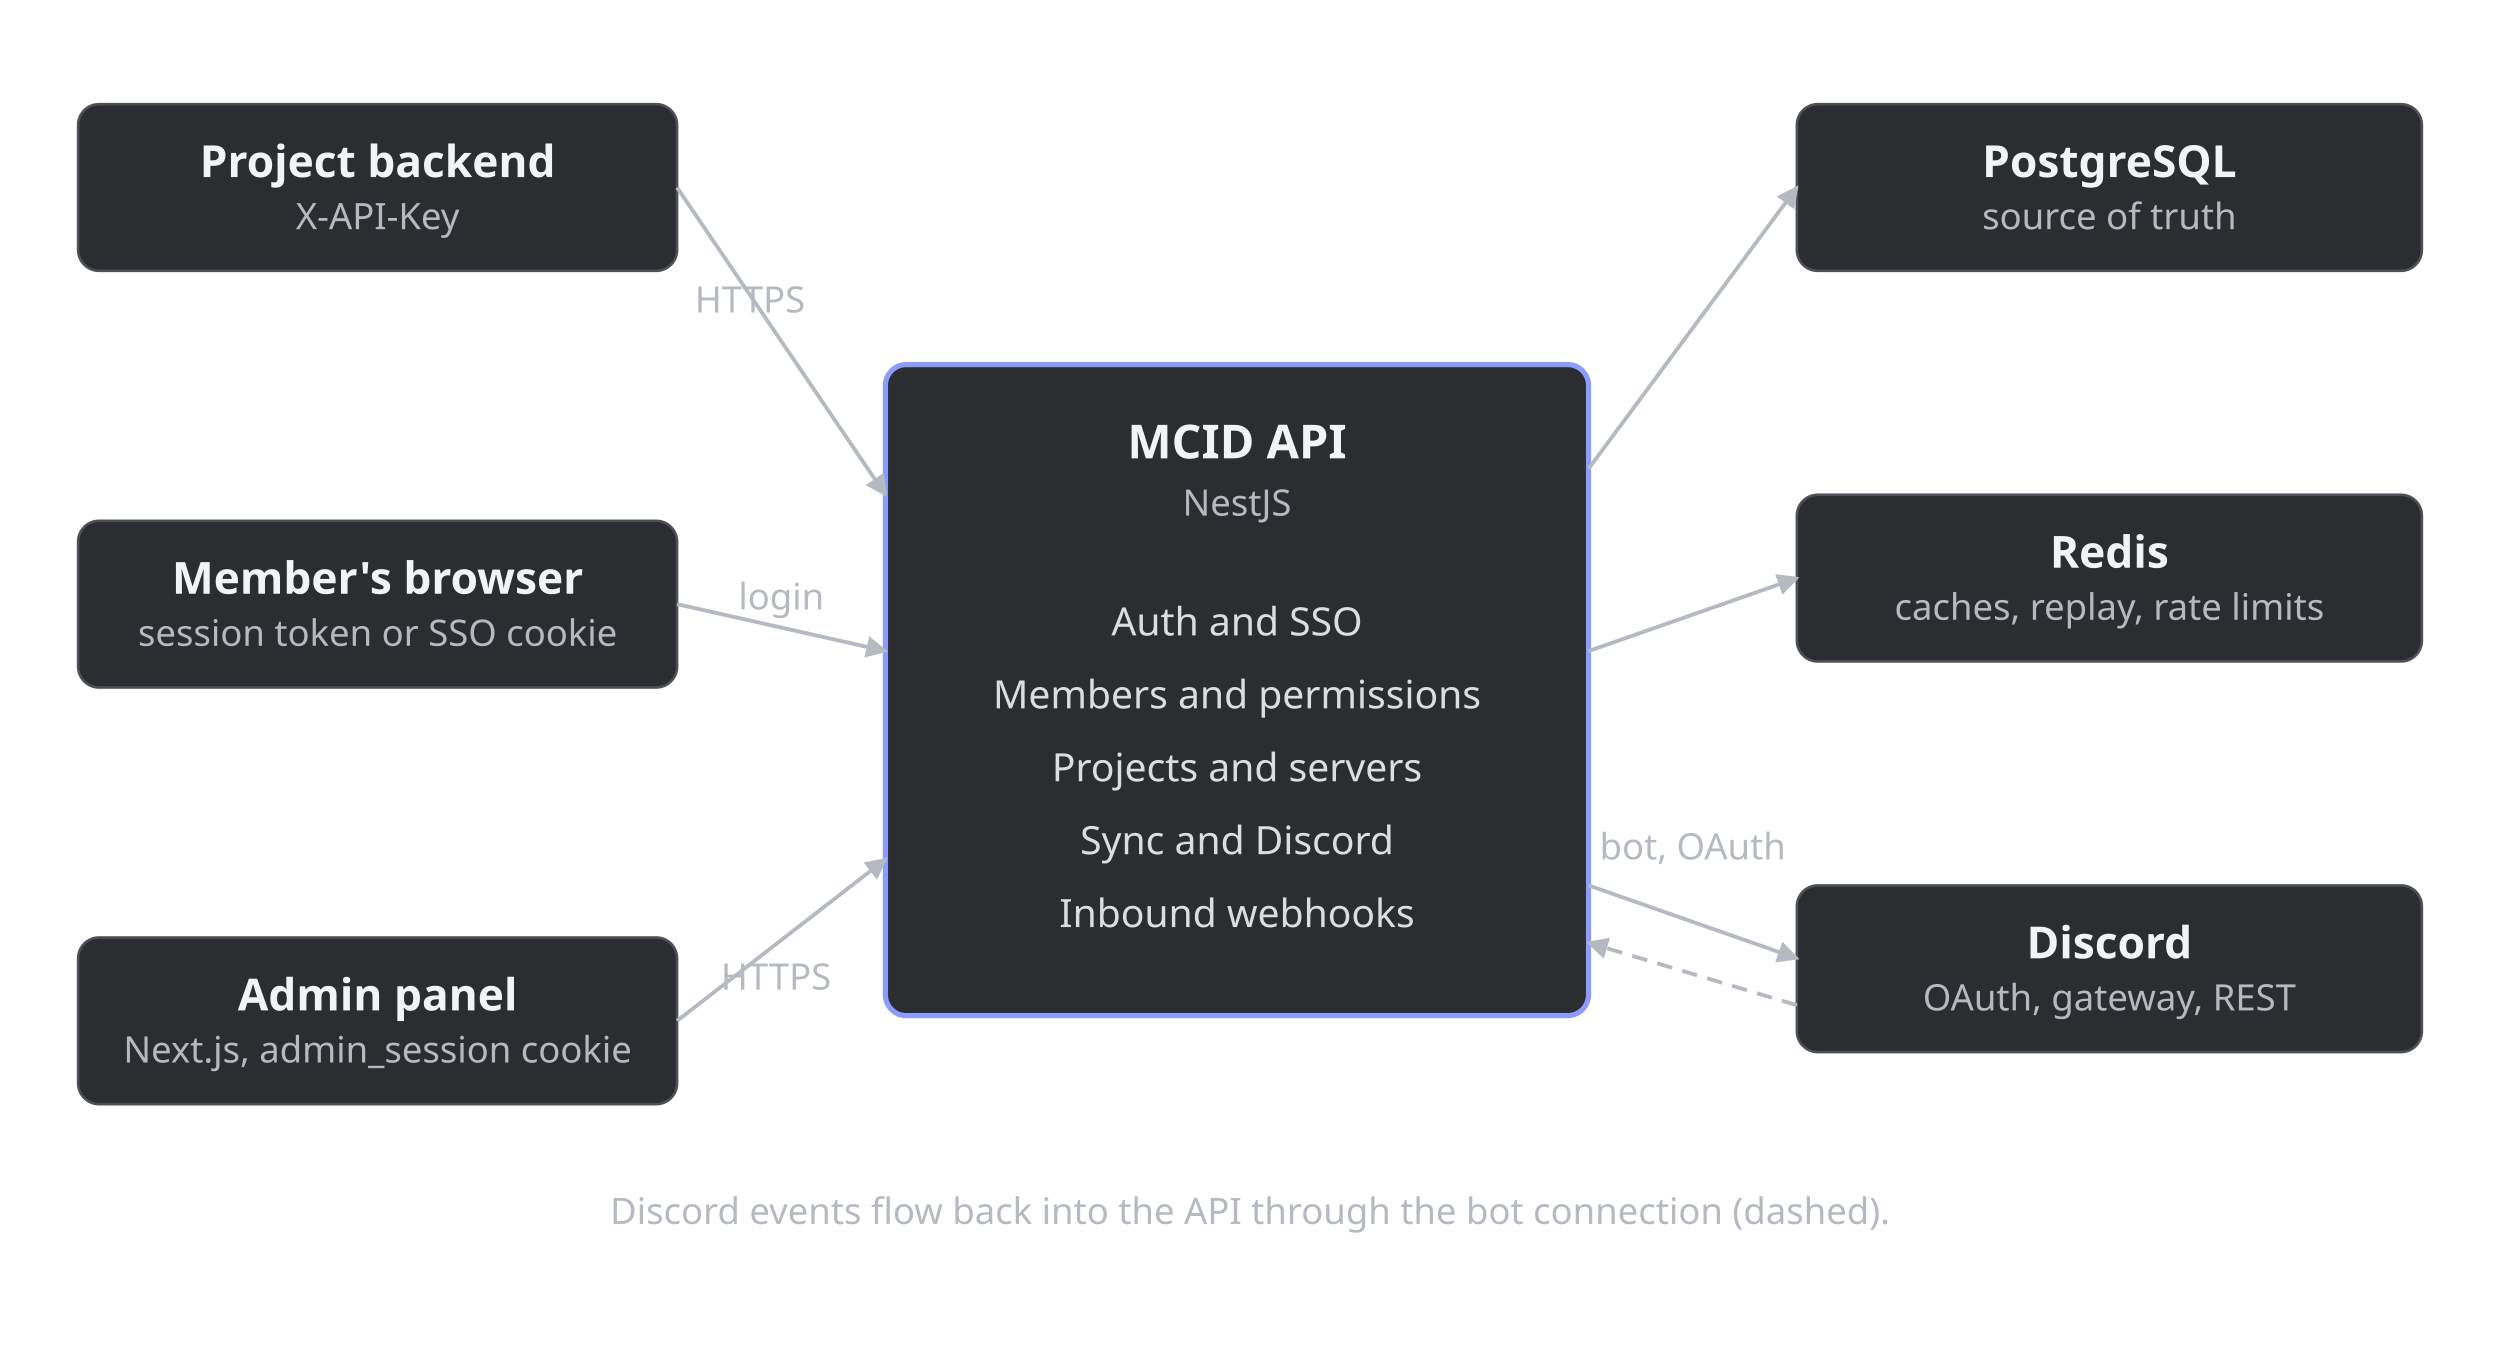
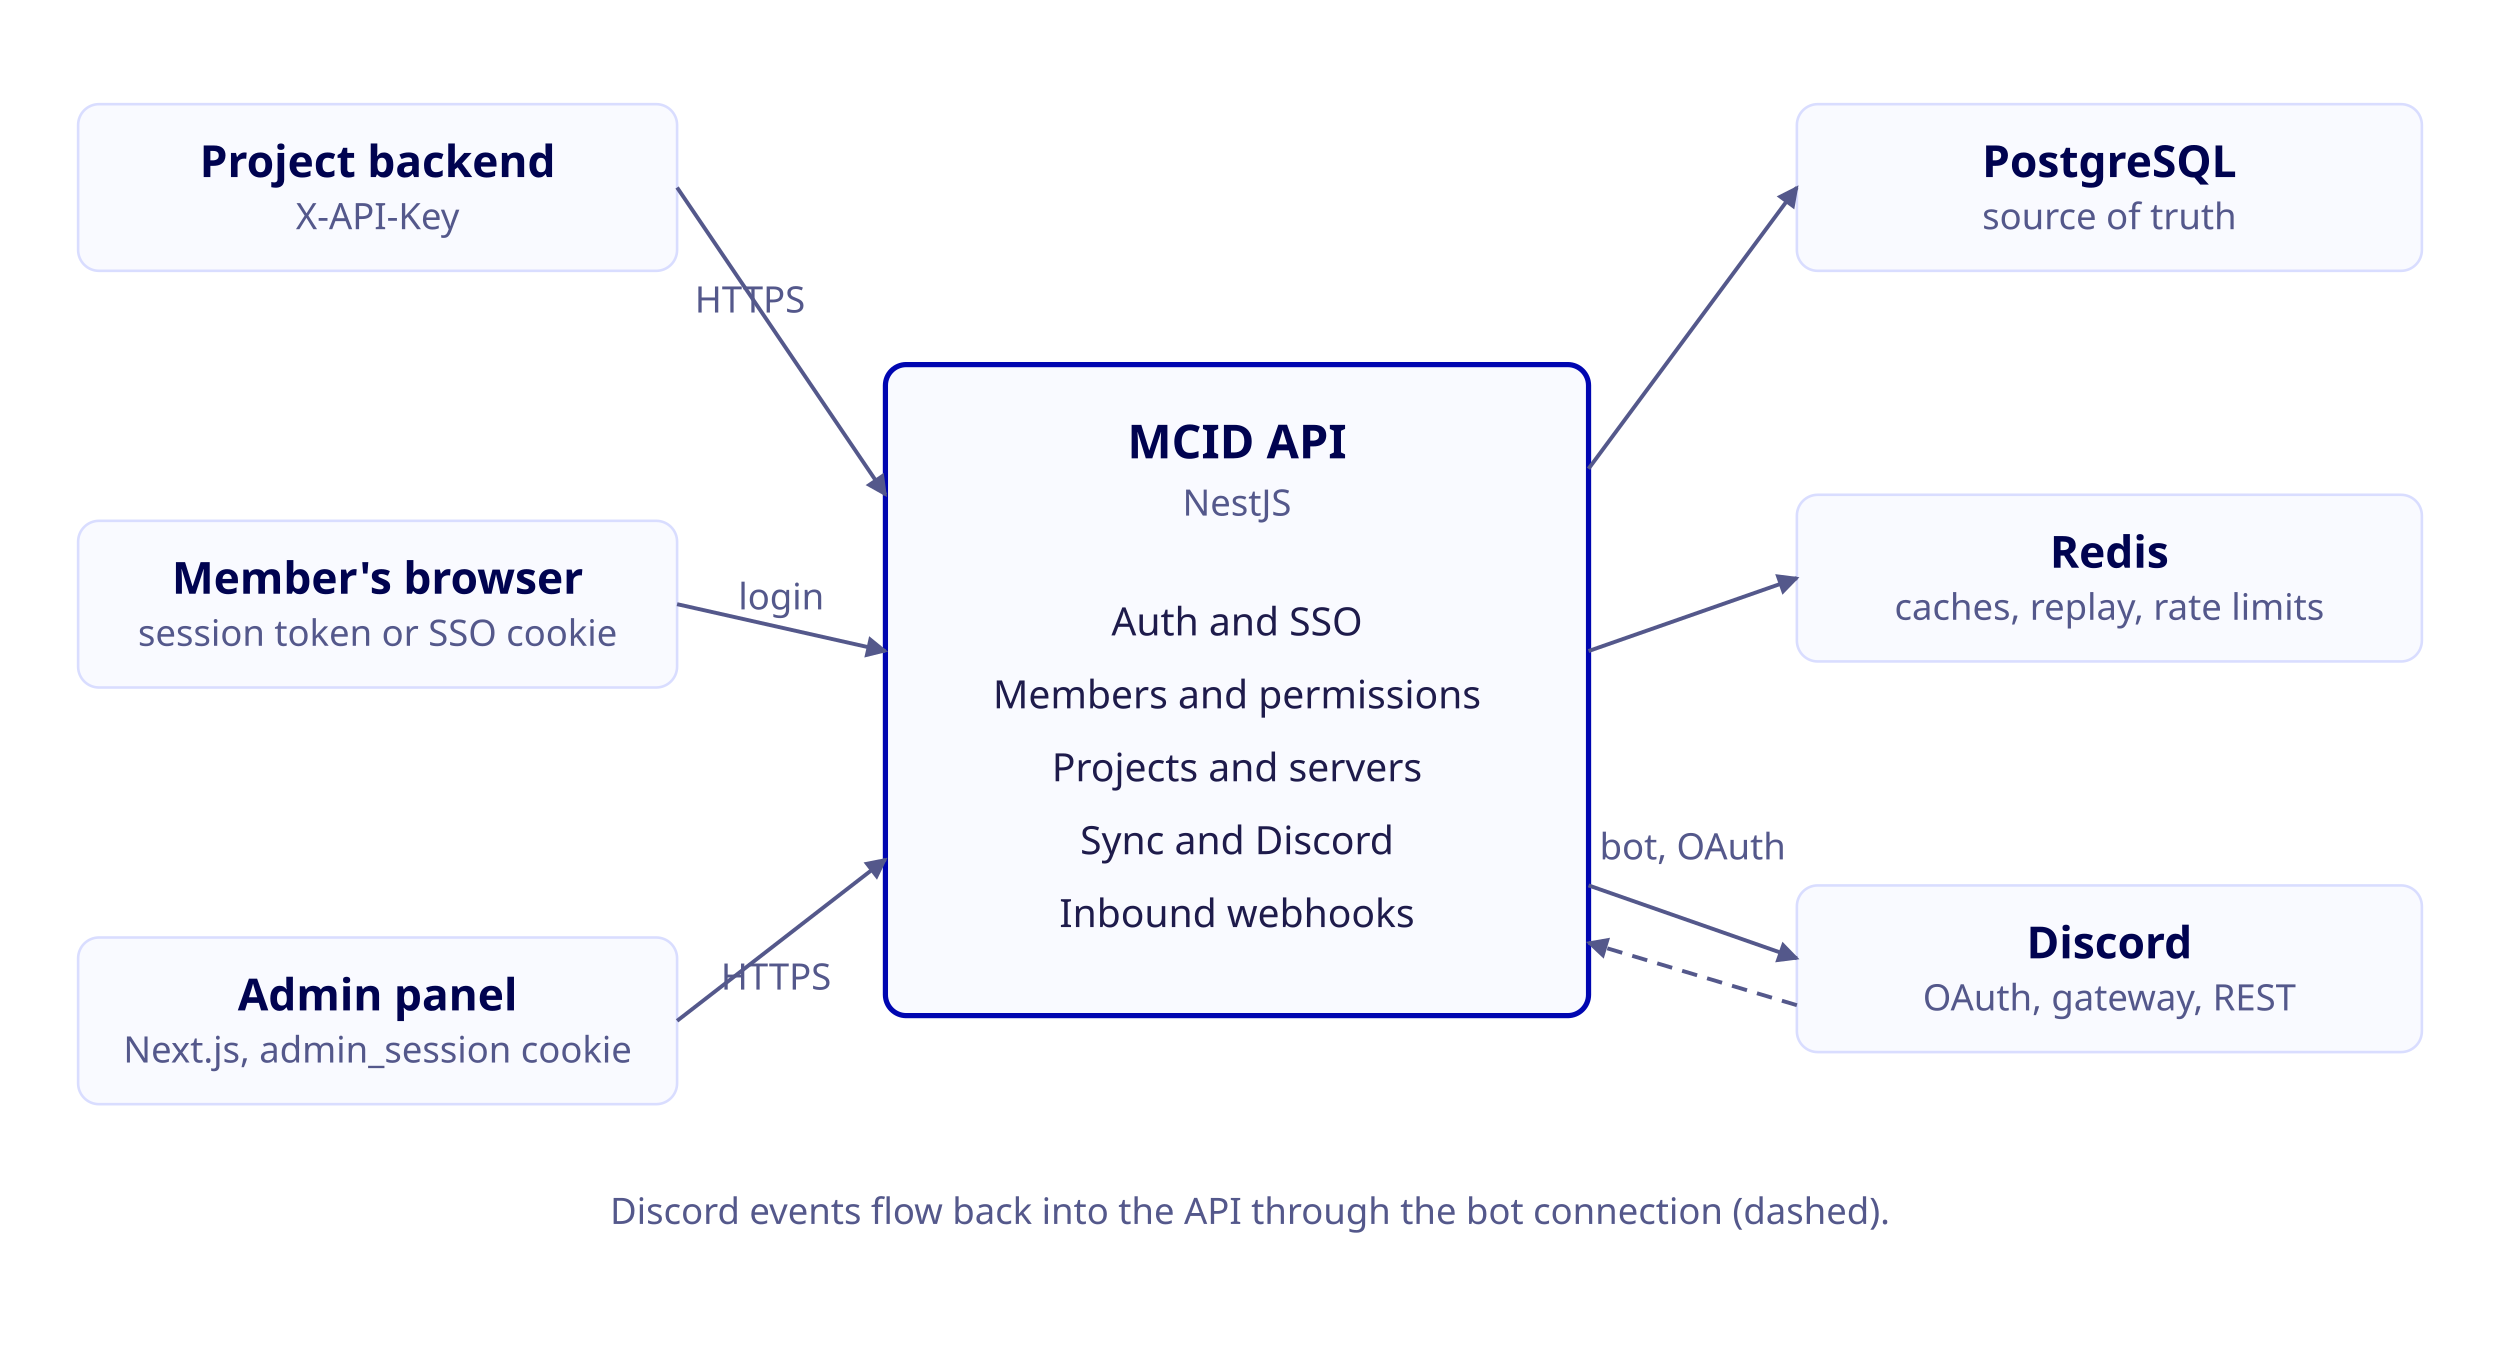
- <svg xmlns="http://www.w3.org/2000/svg" viewBox="0 0 960 520" role="img" font-family="ui-sans-serif,system-ui,sans-serif">
+ <svg xmlns="http://www.w3.org/2000/svg" viewBox="0 0 960 520" role="img" font-family="DM Sans,ui-sans-serif,system-ui,sans-serif">
  <defs>
    <marker id="a" viewBox="0 0 10 10" refX="8" refY="5" markerWidth="7" markerHeight="7" orient="auto">
-       <path d="M1 1L9 5L1 9z" fill="#B5BAC1" />
+       <path d="M1 1L9 5L1 9z" fill="#54588B" />
    </marker>
  </defs>
-   <rect x="30" y="40" width="230" height="64" rx="8" fill="#2B2D31" stroke="#4E5058" />
-   <text x="145.0" y="68.0" text-anchor="middle" font-size="17" font-weight="600" fill="#F2F3F5">Project backend</text>
-   <text x="145.0" y="88.0" text-anchor="middle" font-size="14" fill="#B5BAC1">X-API-Key</text>
-   <rect x="30" y="200" width="230" height="64" rx="8" fill="#2B2D31" stroke="#4E5058" />
-   <text x="145.0" y="228.0" text-anchor="middle" font-size="17" font-weight="600" fill="#F2F3F5">Member's browser</text>
-   <text x="145.0" y="248.0" text-anchor="middle" font-size="14" fill="#B5BAC1">session token or SSO cookie</text>
-   <rect x="30" y="360" width="230" height="64" rx="8" fill="#2B2D31" stroke="#4E5058" />
-   <text x="145.0" y="388.0" text-anchor="middle" font-size="17" font-weight="600" fill="#F2F3F5">Admin panel</text>
-   <text x="145.0" y="408.0" text-anchor="middle" font-size="14" fill="#B5BAC1">Next.js, admin_session cookie</text>
-   <rect x="340" y="140" width="270" height="250" rx="8" fill="#2B2D31" stroke="#8B9CFC" stroke-width="2" />
-   <text x="475" y="176" text-anchor="middle" font-size="18" font-weight="600" fill="#F2F3F5">MCID API</text>
-   <text x="475" y="198" text-anchor="middle" font-size="14" fill="#B5BAC1">NestJS</text>
-   <text x="475" y="244" text-anchor="middle" font-size="15" fill="#DBDEE1">Auth and SSO</text>
-   <text x="475" y="272" text-anchor="middle" font-size="15" fill="#DBDEE1">Members and permissions</text>
-   <text x="475" y="300" text-anchor="middle" font-size="15" fill="#DBDEE1">Projects and servers</text>
-   <text x="475" y="328" text-anchor="middle" font-size="15" fill="#DBDEE1">Sync and Discord</text>
-   <text x="475" y="356" text-anchor="middle" font-size="15" fill="#DBDEE1">Inbound webhooks</text>
-   <rect x="690" y="40" width="240" height="64" rx="8" fill="#2B2D31" stroke="#4E5058" />
-   <text x="810.0" y="68.0" text-anchor="middle" font-size="17" font-weight="600" fill="#F2F3F5">PostgreSQL</text>
-   <text x="810.0" y="88.0" text-anchor="middle" font-size="14" fill="#B5BAC1">source of truth</text>
-   <rect x="690" y="190" width="240" height="64" rx="8" fill="#2B2D31" stroke="#4E5058" />
-   <text x="810.0" y="218.0" text-anchor="middle" font-size="17" font-weight="600" fill="#F2F3F5">Redis</text>
-   <text x="810.0" y="238.0" text-anchor="middle" font-size="14" fill="#B5BAC1">caches, replay, rate limits</text>
-   <rect x="690" y="340" width="240" height="64" rx="8" fill="#2B2D31" stroke="#4E5058" />
-   <text x="810.0" y="368.0" text-anchor="middle" font-size="17" font-weight="600" fill="#F2F3F5">Discord</text>
-   <text x="810.0" y="388.0" text-anchor="middle" font-size="14" fill="#B5BAC1">OAuth, gateway, REST</text>
-   <line x1="260" y1="72" x2="340" y2="190" stroke="#B5BAC1" stroke-width="1.5" marker-end="url(#a)" />
-   <text x="288" y="120" text-anchor="middle" font-size="14" fill="#B5BAC1">HTTPS</text>
-   <line x1="260" y1="232" x2="340" y2="250" stroke="#B5BAC1" stroke-width="1.5" marker-end="url(#a)" />
-   <text x="300" y="234" text-anchor="middle" font-size="14" fill="#B5BAC1">login</text>
-   <line x1="260" y1="392" x2="340" y2="330" stroke="#B5BAC1" stroke-width="1.5" marker-end="url(#a)" />
-   <text x="298" y="380" text-anchor="middle" font-size="14" fill="#B5BAC1">HTTPS</text>
-   <line x1="610" y1="180" x2="690" y2="72" stroke="#B5BAC1" stroke-width="1.5" marker-end="url(#a)" />
-   <line x1="610" y1="250" x2="690" y2="222" stroke="#B5BAC1" stroke-width="1.5" marker-end="url(#a)" />
-   <line x1="610" y1="340" x2="690" y2="368" stroke="#B5BAC1" stroke-width="1.5" marker-end="url(#a)" />
-   <text x="650" y="330" text-anchor="middle" font-size="14" fill="#B5BAC1">bot, OAuth</text>
-   <line x1="690" y1="386" x2="610" y2="362" stroke="#B5BAC1" stroke-width="1.5" stroke-dasharray="6 4" marker-end="url(#a)" />
-   <text x="480" y="470" text-anchor="middle" font-size="14" fill="#B5BAC1">Discord events flow back into the API through the bot connection (dashed).</text>
+   <rect x="30" y="40" width="230" height="64" rx="8" fill="#F9FAFF" stroke="#D9DDFF" />
+   <text x="145.0" y="68.0" text-anchor="middle" font-size="17" font-weight="600" fill="#000350">Project backend</text>
+   <text x="145.0" y="88.0" text-anchor="middle" font-size="14" fill="#54588B">X-API-Key</text>
+   <rect x="30" y="200" width="230" height="64" rx="8" fill="#F9FAFF" stroke="#D9DDFF" />
+   <text x="145.0" y="228.0" text-anchor="middle" font-size="17" font-weight="600" fill="#000350">Member's browser</text>
+   <text x="145.0" y="248.0" text-anchor="middle" font-size="14" fill="#54588B">session token or SSO cookie</text>
+   <rect x="30" y="360" width="230" height="64" rx="8" fill="#F9FAFF" stroke="#D9DDFF" />
+   <text x="145.0" y="388.0" text-anchor="middle" font-size="17" font-weight="600" fill="#000350">Admin panel</text>
+   <text x="145.0" y="408.0" text-anchor="middle" font-size="14" fill="#54588B">Next.js, admin_session cookie</text>
+   <rect x="340" y="140" width="270" height="250" rx="8" fill="#F9FAFF" stroke="#0006B1" stroke-width="2" />
+   <text x="475" y="176" text-anchor="middle" font-size="18" font-weight="600" fill="#000350">MCID API</text>
+   <text x="475" y="198" text-anchor="middle" font-size="14" fill="#54588B">NestJS</text>
+   <text x="475" y="244" text-anchor="middle" font-size="15" fill="#1E1B4B">Auth and SSO</text>
+   <text x="475" y="272" text-anchor="middle" font-size="15" fill="#1E1B4B">Members and permissions</text>
+   <text x="475" y="300" text-anchor="middle" font-size="15" fill="#1E1B4B">Projects and servers</text>
+   <text x="475" y="328" text-anchor="middle" font-size="15" fill="#1E1B4B">Sync and Discord</text>
+   <text x="475" y="356" text-anchor="middle" font-size="15" fill="#1E1B4B">Inbound webhooks</text>
+   <rect x="690" y="40" width="240" height="64" rx="8" fill="#F9FAFF" stroke="#D9DDFF" />
+   <text x="810.0" y="68.0" text-anchor="middle" font-size="17" font-weight="600" fill="#000350">PostgreSQL</text>
+   <text x="810.0" y="88.0" text-anchor="middle" font-size="14" fill="#54588B">source of truth</text>
+   <rect x="690" y="190" width="240" height="64" rx="8" fill="#F9FAFF" stroke="#D9DDFF" />
+   <text x="810.0" y="218.0" text-anchor="middle" font-size="17" font-weight="600" fill="#000350">Redis</text>
+   <text x="810.0" y="238.0" text-anchor="middle" font-size="14" fill="#54588B">caches, replay, rate limits</text>
+   <rect x="690" y="340" width="240" height="64" rx="8" fill="#F9FAFF" stroke="#D9DDFF" />
+   <text x="810.0" y="368.0" text-anchor="middle" font-size="17" font-weight="600" fill="#000350">Discord</text>
+   <text x="810.0" y="388.0" text-anchor="middle" font-size="14" fill="#54588B">OAuth, gateway, REST</text>
+   <line x1="260" y1="72" x2="340" y2="190" stroke="#54588B" stroke-width="1.5" marker-end="url(#a)" />
+   <text x="288" y="120" text-anchor="middle" font-size="14" fill="#54588B">HTTPS</text>
+   <line x1="260" y1="232" x2="340" y2="250" stroke="#54588B" stroke-width="1.5" marker-end="url(#a)" />
+   <text x="300" y="234" text-anchor="middle" font-size="14" fill="#54588B">login</text>
+   <line x1="260" y1="392" x2="340" y2="330" stroke="#54588B" stroke-width="1.5" marker-end="url(#a)" />
+   <text x="298" y="380" text-anchor="middle" font-size="14" fill="#54588B">HTTPS</text>
+   <line x1="610" y1="180" x2="690" y2="72" stroke="#54588B" stroke-width="1.5" marker-end="url(#a)" />
+   <line x1="610" y1="250" x2="690" y2="222" stroke="#54588B" stroke-width="1.5" marker-end="url(#a)" />
+   <line x1="610" y1="340" x2="690" y2="368" stroke="#54588B" stroke-width="1.5" marker-end="url(#a)" />
+   <text x="650" y="330" text-anchor="middle" font-size="14" fill="#54588B">bot, OAuth</text>
+   <line x1="690" y1="386" x2="610" y2="362" stroke="#54588B" stroke-width="1.5" stroke-dasharray="6 4" marker-end="url(#a)" />
+   <text x="480" y="470" text-anchor="middle" font-size="14" fill="#54588B">Discord events flow back into the API through the bot connection (dashed).</text>
</svg>
